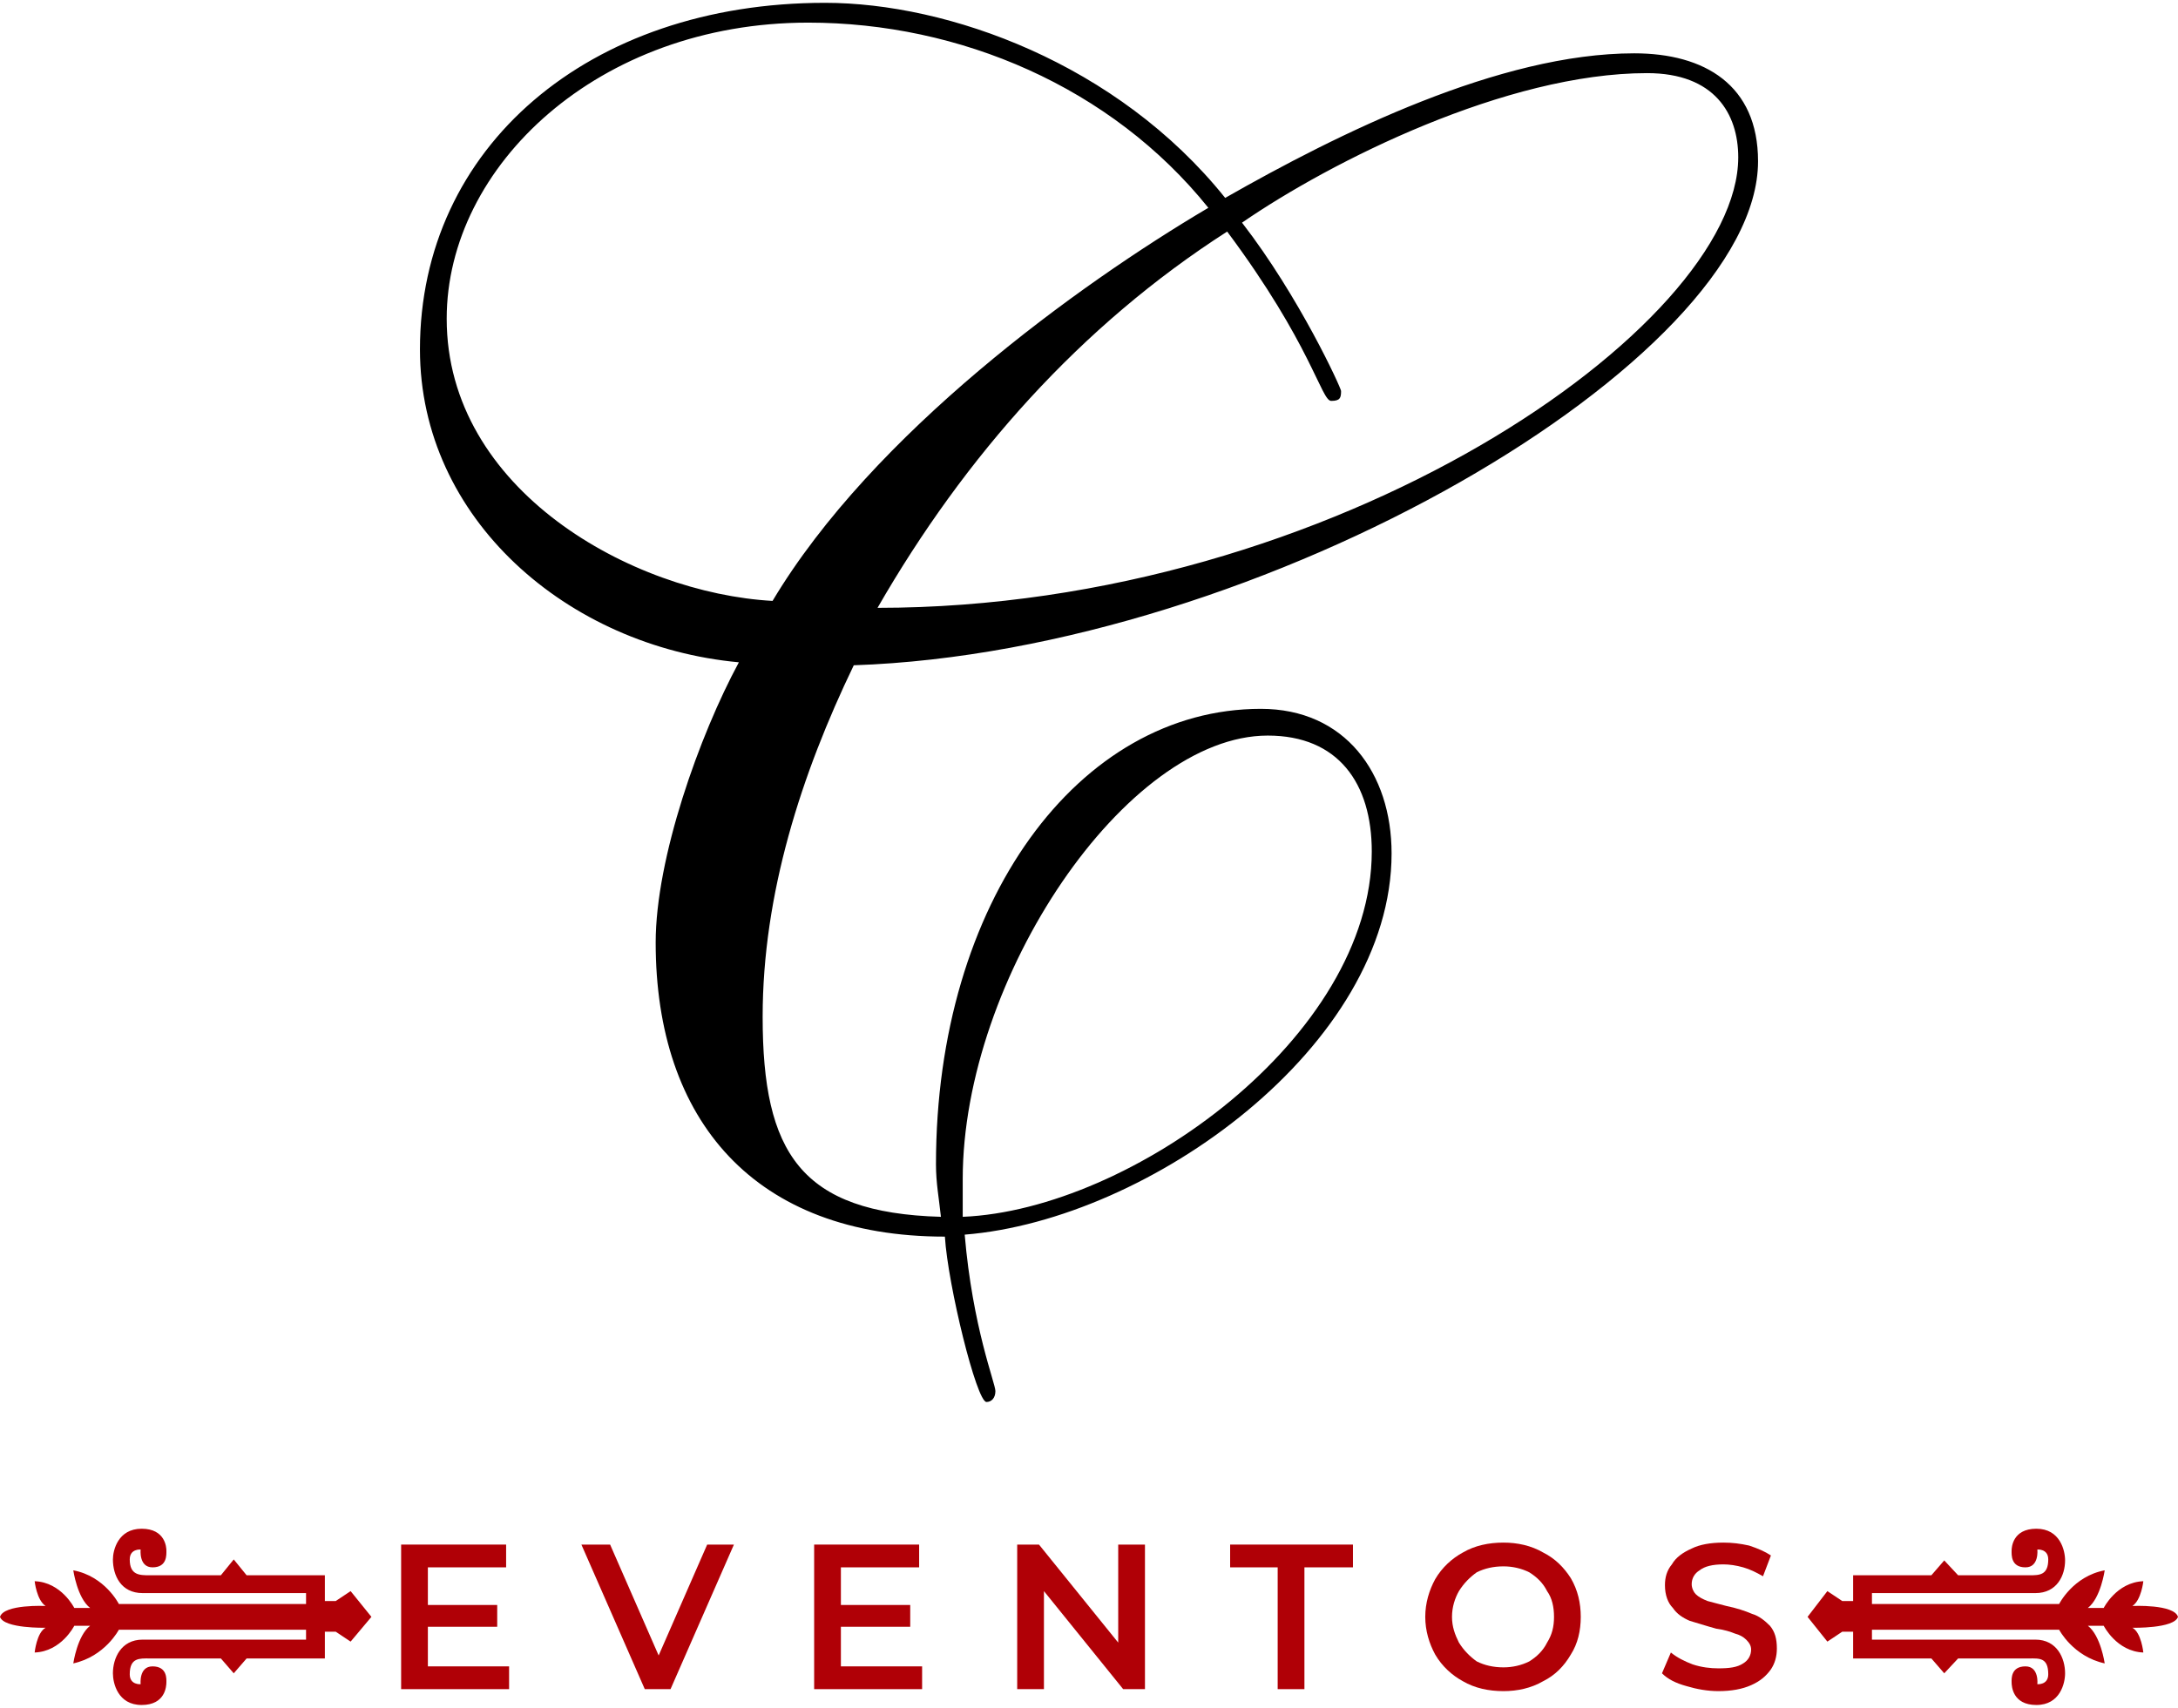
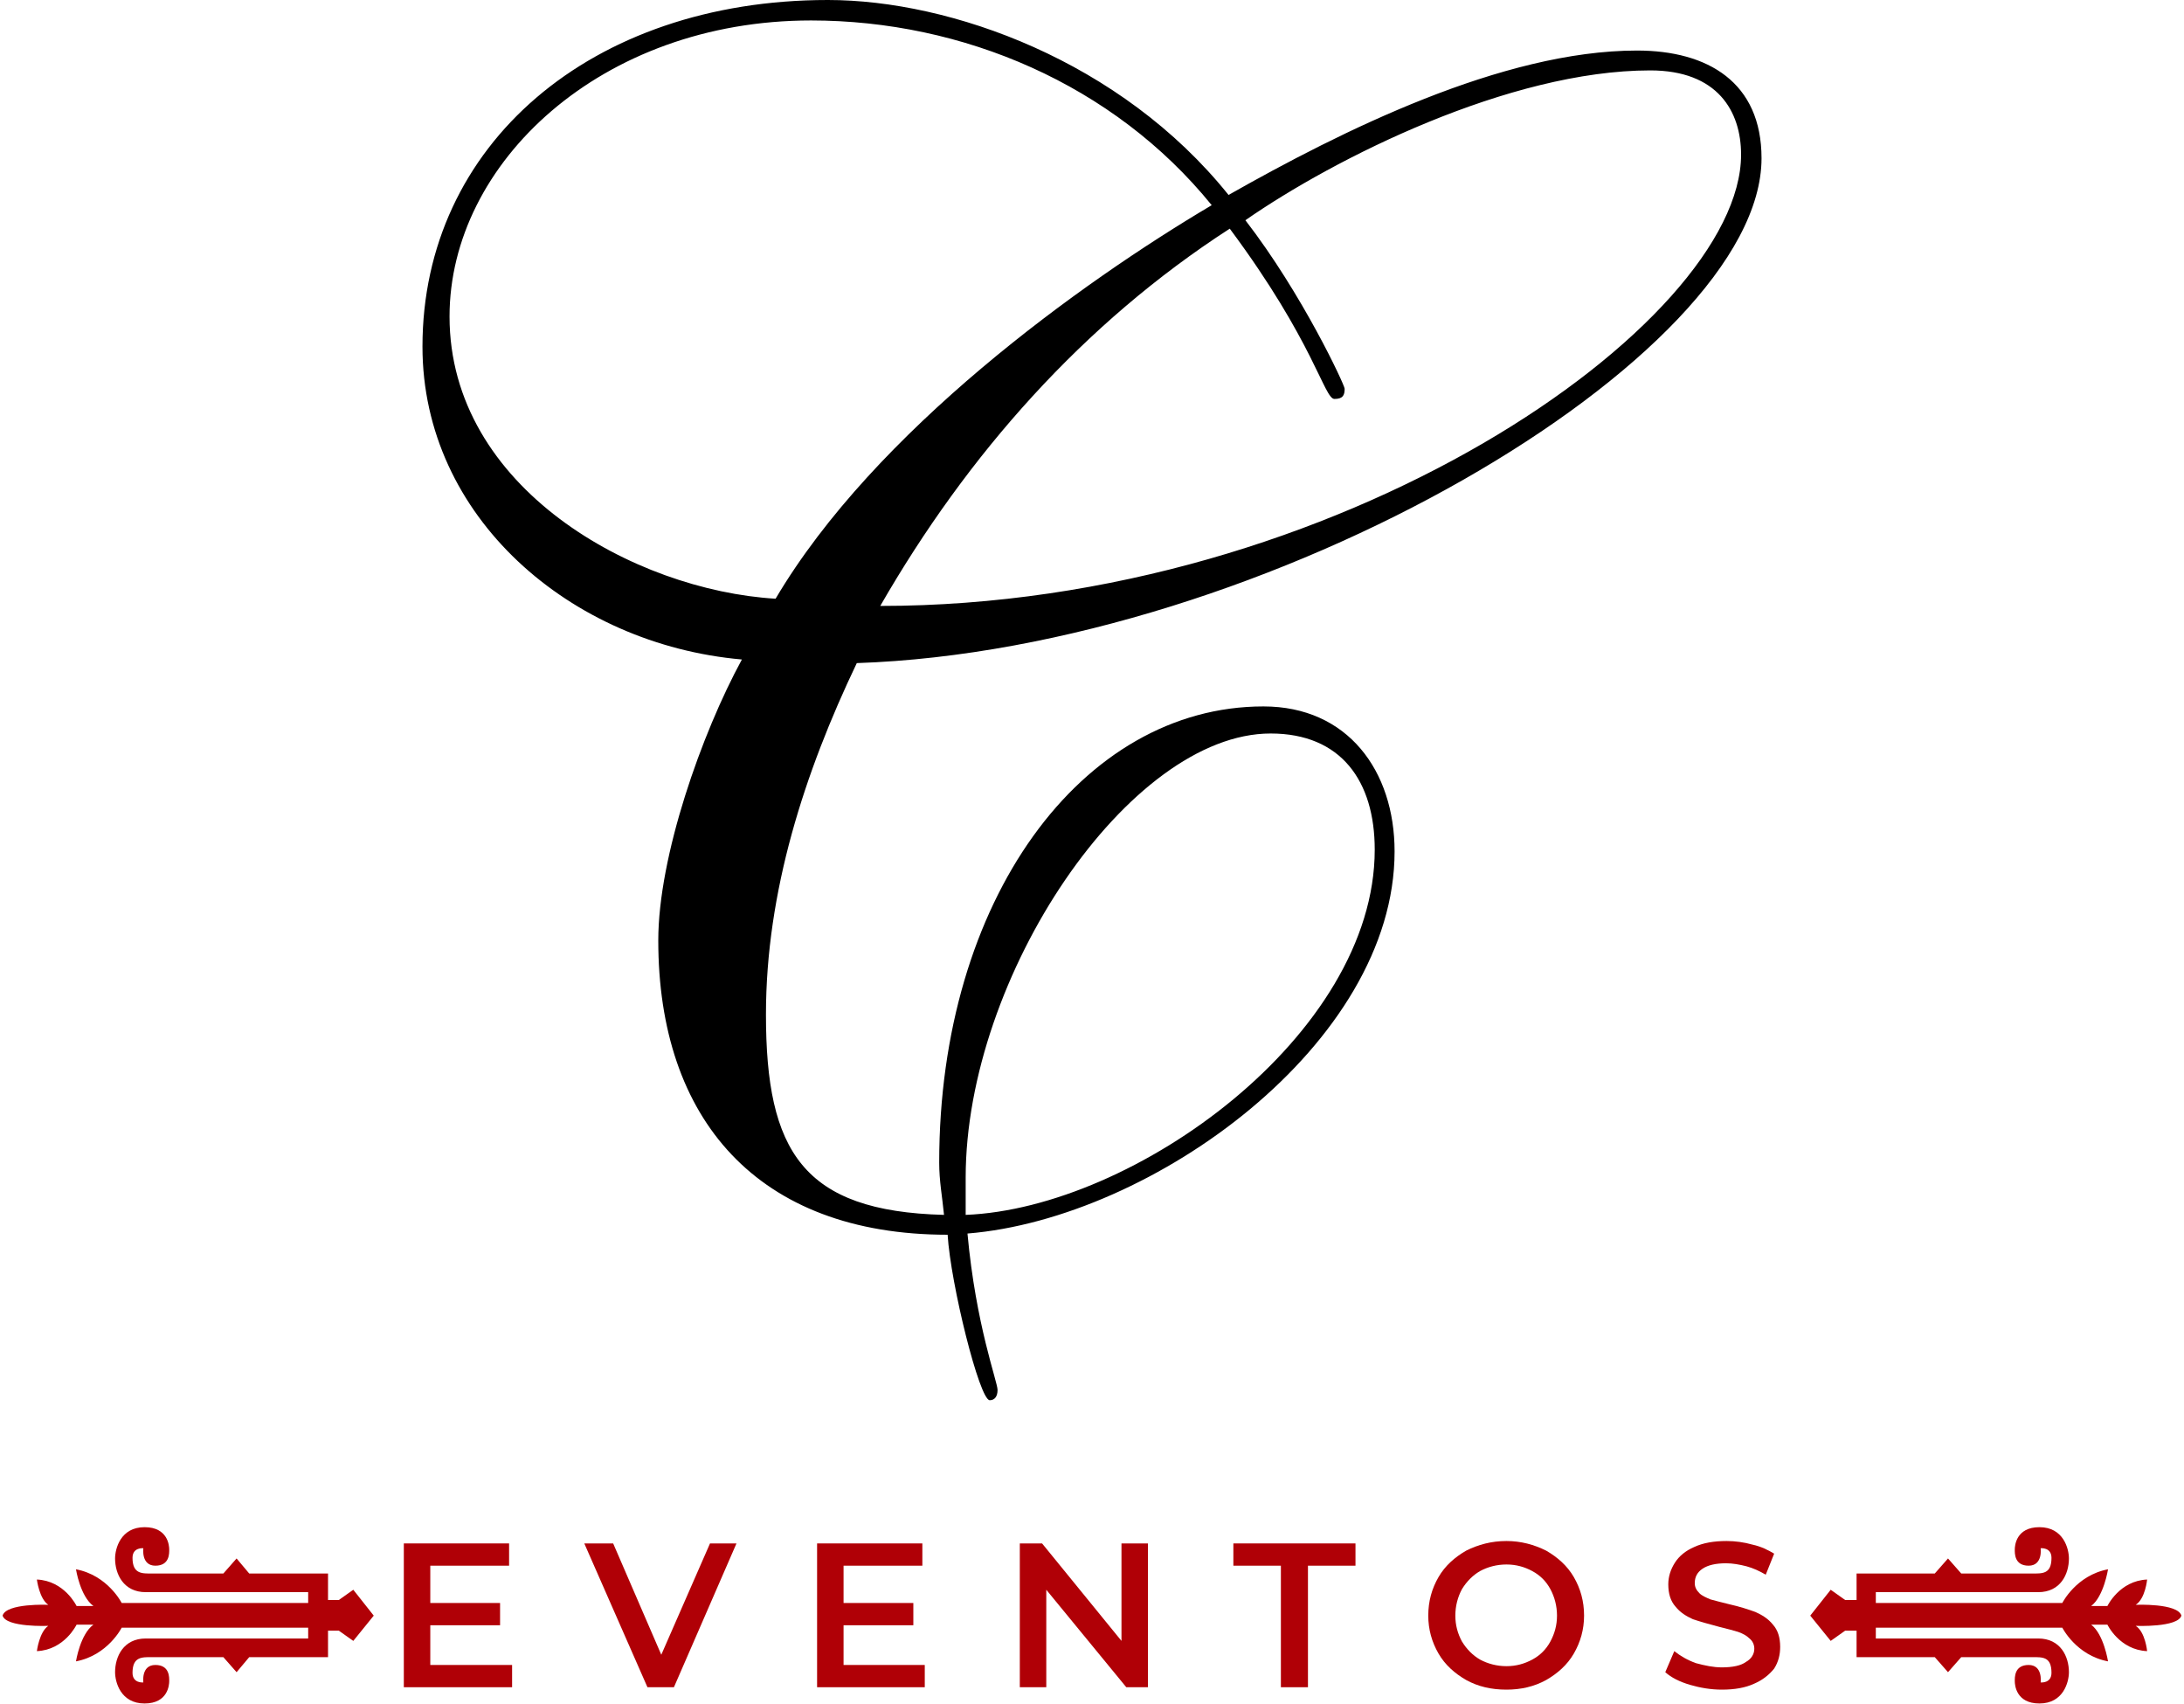
- <svg xmlns="http://www.w3.org/2000/svg" xml:space="preserve" width="102px" height="80px" version="1.0" style="shape-rendering:geometricPrecision; text-rendering:geometricPrecision; image-rendering:optimizeQuality; fill-rule:evenodd; clip-rule:evenodd" viewBox="0 0 21.99 17.19">
+ <svg xmlns="http://www.w3.org/2000/svg" xml:space="preserve" width="168px" height="131px" version="1.0" style="shape-rendering:geometricPrecision; text-rendering:geometricPrecision; image-rendering:optimizeQuality; fill-rule:evenodd; clip-rule:evenodd" viewBox="0 0 36.22 28.31">
  <defs>
    <style type="text/css">
   
    .fil1 {fill:black;fill-rule:nonzero}
    .fil0 {fill:#B00006;fill-rule:nonzero}
   
  </style>
  </defs>
  <g id="Capa_x0020_1">
-     <path class="fil0" d="M5.14 16.8l0 0.23 -1.09 0 0 -1.46 1.06 0 0 0.23 -0.79 0 0 0.38 0.7 0 0 0.22 -0.7 0 0 0.4 0.82 0z" />
-     <path id="_1" class="fil0" d="M7.41 15.57l-0.64 1.46 -0.26 0 -0.64 -1.46 0.29 0 0.49 1.12 0.49 -1.12 0.27 0z" />
-     <path id="_2" class="fil0" d="M9.31 16.8l0 0.23 -1.09 0 0 -1.46 1.06 0 0 0.23 -0.79 0 0 0.38 0.7 0 0 0.22 -0.7 0 0 0.4 0.82 0z" />
-     <path id="_3" class="fil0" d="M11.56 15.57l0 1.46 -0.22 0 -0.8 -0.99 0 0.99 -0.27 0 0 -1.46 0.22 0 0.8 0.99 0 -0.99 0.27 0z" />
-     <path id="_4" class="fil0" d="M12.9 15.8l-0.48 0 0 -0.23 1.24 0 0 0.23 -0.49 0 0 1.23 -0.27 0 0 -1.23z" />
-     <path id="_5" class="fil0" d="M15.18 17.05c-0.15,0 -0.29,-0.03 -0.41,-0.1 -0.11,-0.06 -0.21,-0.15 -0.28,-0.27 -0.06,-0.11 -0.1,-0.24 -0.1,-0.38 0,-0.14 0.04,-0.27 0.1,-0.38 0.07,-0.12 0.17,-0.21 0.28,-0.27 0.12,-0.07 0.26,-0.1 0.41,-0.1 0.14,0 0.28,0.03 0.4,0.1 0.12,0.06 0.21,0.15 0.28,0.26 0.07,0.12 0.1,0.25 0.1,0.39 0,0.14 -0.03,0.27 -0.1,0.38 -0.07,0.12 -0.16,0.21 -0.28,0.27 -0.12,0.07 -0.26,0.1 -0.4,0.1zm0 -0.24c0.09,0 0.18,-0.02 0.26,-0.06 0.08,-0.05 0.14,-0.11 0.18,-0.19 0.05,-0.08 0.07,-0.16 0.07,-0.26 0,-0.1 -0.02,-0.19 -0.07,-0.26 -0.04,-0.08 -0.1,-0.14 -0.18,-0.19 -0.08,-0.04 -0.17,-0.06 -0.26,-0.06 -0.1,0 -0.19,0.02 -0.27,0.06 -0.07,0.05 -0.13,0.11 -0.18,0.19 -0.04,0.07 -0.07,0.16 -0.07,0.26 0,0.1 0.03,0.18 0.07,0.26 0.05,0.08 0.11,0.14 0.18,0.19 0.08,0.04 0.17,0.06 0.27,0.06z" />
-     <path id="_6" class="fil0" d="M17.35 17.05c-0.11,0 -0.22,-0.02 -0.32,-0.05 -0.11,-0.03 -0.19,-0.07 -0.25,-0.13l0.09 -0.21c0.06,0.05 0.14,0.09 0.22,0.12 0.09,0.03 0.18,0.04 0.26,0.04 0.11,0 0.19,-0.01 0.25,-0.05 0.05,-0.03 0.08,-0.08 0.08,-0.14 0,-0.04 -0.02,-0.07 -0.05,-0.1 -0.03,-0.03 -0.07,-0.05 -0.11,-0.06 -0.05,-0.02 -0.11,-0.04 -0.19,-0.05 -0.11,-0.03 -0.2,-0.06 -0.27,-0.08 -0.07,-0.03 -0.13,-0.07 -0.17,-0.13 -0.05,-0.05 -0.08,-0.13 -0.08,-0.23 0,-0.08 0.02,-0.15 0.07,-0.21 0.04,-0.07 0.11,-0.12 0.2,-0.16 0.08,-0.04 0.19,-0.06 0.32,-0.06 0.09,0 0.17,0.01 0.26,0.03 0.09,0.03 0.16,0.06 0.22,0.1l-0.08 0.21c-0.07,-0.04 -0.13,-0.07 -0.2,-0.09 -0.07,-0.02 -0.14,-0.03 -0.2,-0.03 -0.11,0 -0.19,0.02 -0.24,0.06 -0.05,0.03 -0.08,0.08 -0.08,0.14 0,0.04 0.02,0.08 0.04,0.1 0.03,0.03 0.07,0.05 0.12,0.07 0.04,0.01 0.11,0.03 0.19,0.05 0.1,0.02 0.19,0.05 0.26,0.08 0.07,0.02 0.13,0.07 0.18,0.12 0.05,0.06 0.07,0.13 0.07,0.23 0,0.08 -0.02,0.15 -0.06,0.21 -0.05,0.07 -0.11,0.12 -0.2,0.16 -0.09,0.04 -0.2,0.06 -0.33,0.06z" />
-     <path class="fil0" d="M0 16.3c0.04,0.12 0.46,0.11 0.46,0.11 -0.09,0.05 -0.11,0.25 -0.11,0.25 0.27,-0.01 0.4,-0.27 0.4,-0.27l0.16 0c-0.13,0.1 -0.17,0.38 -0.17,0.38 0.32,-0.07 0.46,-0.34 0.46,-0.34l1.89 0 0 0.1c0,0 -1.42,0 -1.65,0 -0.22,0 -0.3,0.19 -0.3,0.34 0,0.1 0.05,0.32 0.29,0.32 0.24,0 0.25,-0.19 0.25,-0.23 0,-0.03 0.01,-0.16 -0.14,-0.16 -0.14,0 -0.12,0.18 -0.12,0.18 0,0 -0.11,0.01 -0.11,-0.1 0,-0.17 0.1,-0.16 0.2,-0.16 0.08,0 0.72,0 0.72,0l0.13 0.15 0.13 -0.15 0.79 0 0 -0.27 0.11 0 0.15 0.1 0.21 -0.25 -0.21 -0.26 -0.15 0.1 -0.11 0 0 -0.26 -0.79 0 -0.13 -0.16 -0.13 0.16c0,0 -0.64,0 -0.72,0 -0.1,0 -0.2,0 -0.2,-0.16 0,-0.11 0.11,-0.1 0.11,-0.1 0,0 -0.02,0.18 0.12,0.18 0.15,0 0.14,-0.13 0.14,-0.17 0,-0.03 -0.01,-0.22 -0.25,-0.22 -0.24,0 -0.29,0.22 -0.29,0.31 0,0.16 0.08,0.34 0.3,0.34 0.23,0 1.65,0 1.65,0l0 0.11 -1.89 0c0,0 -0.14,-0.28 -0.46,-0.34 0,0 0.04,0.28 0.17,0.38l-0.16 0c0,0 -0.13,-0.26 -0.4,-0.27 0,0 0.02,0.19 0.11,0.25 0,0 -0.42,-0.02 -0.46,0.11zm21.99 0c-0.04,0.12 -0.46,0.11 -0.46,0.11 0.09,0.05 0.11,0.25 0.11,0.25 -0.27,-0.01 -0.4,-0.27 -0.4,-0.27l-0.16 0c0.13,0.1 0.17,0.38 0.17,0.38 -0.32,-0.07 -0.46,-0.34 -0.46,-0.34l-1.89 0 0 0.1c0,0 1.42,0 1.65,0 0.22,0 0.3,0.19 0.3,0.34 0,0.1 -0.05,0.32 -0.29,0.32 -0.24,0 -0.25,-0.19 -0.25,-0.23 0,-0.03 -0.01,-0.16 0.14,-0.16 0.14,0 0.12,0.18 0.12,0.18 0,0 0.11,0.01 0.11,-0.1 0,-0.17 -0.09,-0.16 -0.19,-0.16 -0.08,0 -0.72,0 -0.72,0l-0.14 0.15 -0.13 -0.15 -0.79 0 0 -0.27 -0.11 0 -0.15 0.1 -0.2 -0.25 0.2 -0.26 0.15 0.1 0.11 0 0 -0.26 0.79 0 0.13 -0.15 0.14 0.15c0,0 0.64,0 0.72,0 0.1,0 0.19,0 0.19,-0.16 0,-0.11 -0.11,-0.1 -0.11,-0.1 0,0 0.02,0.18 -0.12,0.18 -0.15,0 -0.14,-0.13 -0.14,-0.17 0,-0.03 0.01,-0.22 0.25,-0.22 0.24,0 0.29,0.22 0.29,0.32 0,0.15 -0.08,0.33 -0.3,0.33 -0.23,0 -1.65,0 -1.65,0l0 0.11 1.89 0c0,0 0.14,-0.28 0.46,-0.34 0,0 -0.04,0.28 -0.17,0.38l0.16 0c0,0 0.13,-0.26 0.4,-0.27 0,0 -0.02,0.19 -0.11,0.25 0,0 0.42,-0.02 0.46,0.11z" />
-     <path class="fil1" d="M8.62 6.69c-0.53,1.1 -0.92,2.31 -0.92,3.55 0,1.37 0.38,1.98 1.8,2.02 -0.02,-0.19 -0.05,-0.34 -0.05,-0.53 0,-2.65 1.44,-4.6 3.28,-4.6 0.85,0 1.32,0.65 1.32,1.46 0,1.94 -2.44,3.7 -4.31,3.85 0.08,0.94 0.31,1.5 0.31,1.58 0,0.07 -0.04,0.11 -0.09,0.11 -0.1,0 -0.39,-1.18 -0.42,-1.67 -1.92,0 -2.92,-1.17 -2.92,-2.97 0,-0.85 0.44,-2.09 0.84,-2.83 -1.73,-0.16 -3.22,-1.45 -3.22,-3.16 0,-2.04 1.7,-3.5 4.09,-3.5 1.24,0 2.95,0.61 4.04,1.97 1.14,-0.65 2.77,-1.46 4.13,-1.46 0.71,0 1.25,0.32 1.25,1.09 0,2 -4.99,4.95 -9.13,5.09zm-4.11 -3.5c0,1.73 1.87,2.77 3.29,2.85 1.01,-1.69 3.08,-3.19 4.4,-3.97 -0.98,-1.22 -2.51,-1.87 -4.04,-1.87 -2.12,0 -3.65,1.45 -3.65,2.99zm8.03 -0.97c0.58,0.75 1,1.67 1,1.7 0,0.07 -0.01,0.1 -0.1,0.1 -0.1,0 -0.2,-0.57 -1.05,-1.71 -1.48,0.95 -2.65,2.27 -3.53,3.8 4.63,0 8.69,-2.85 8.69,-4.55 0,-0.44 -0.24,-0.85 -0.92,-0.85 -1.42,0 -3.19,0.89 -4.09,1.51zm0.26 5.18c-1.43,0 -3.08,2.45 -3.08,4.48l0 0.38c1.7,-0.07 4.13,-1.82 4.13,-3.69 0,-0.69 -0.34,-1.17 -1.05,-1.17z" />
+     <path class="fil0" d="M8.47 27.67l0 0.37 -1.8 0 0 -2.39 1.75 0 0 0.37 -1.31 0 0 0.62 1.16 0 0 0.37 -1.16 0 0 0.66 1.36 0z" />
+     <path id="_1" class="fil0" d="M12.2 25.65l-1.04 2.39 -0.44 0 -1.05 -2.39 0.48 0 0.8 1.85 0.81 -1.85 0.44 0z" />
+     <path id="_2" class="fil0" d="M15.33 27.67l0 0.37 -1.79 0 0 -2.39 1.75 0 0 0.37 -1.31 0 0 0.62 1.16 0 0 0.37 -1.16 0 0 0.66 1.35 0z" />
+     <path id="_3" class="fil0" d="M19.04 25.65l0 2.39 -0.36 0 -1.33 -1.62 0 1.62 -0.44 0 0 -2.39 0.37 0 1.32 1.62 0 -1.62 0.44 0z" />
+     <path id="_4" class="fil0" d="M21.25 26.02l-0.79 0 0 -0.37 2.03 0 0 0.37 -0.79 0 0 2.02 -0.45 0 0 -2.02z" />
+     <path id="_5" class="fil0" d="M25 28.08c-0.25,0 -0.47,-0.05 -0.67,-0.16 -0.19,-0.11 -0.35,-0.25 -0.46,-0.44 -0.11,-0.19 -0.17,-0.4 -0.17,-0.63 0,-0.24 0.06,-0.45 0.17,-0.64 0.11,-0.19 0.27,-0.33 0.46,-0.44 0.2,-0.1 0.42,-0.16 0.67,-0.16 0.24,0 0.46,0.06 0.66,0.16 0.19,0.11 0.35,0.25 0.46,0.44 0.11,0.19 0.17,0.4 0.17,0.64 0,0.23 -0.06,0.44 -0.17,0.63 -0.11,0.19 -0.27,0.33 -0.46,0.44 -0.2,0.11 -0.42,0.16 -0.66,0.16zm0 -0.39c0.16,0 0.3,-0.04 0.43,-0.11 0.13,-0.07 0.23,-0.17 0.3,-0.3 0.07,-0.13 0.11,-0.27 0.11,-0.43 0,-0.16 -0.04,-0.31 -0.11,-0.44 -0.07,-0.13 -0.17,-0.23 -0.3,-0.3 -0.13,-0.07 -0.27,-0.11 -0.43,-0.11 -0.16,0 -0.31,0.04 -0.44,0.11 -0.12,0.07 -0.22,0.17 -0.3,0.3 -0.07,0.13 -0.11,0.28 -0.11,0.44 0,0.16 0.04,0.3 0.11,0.43 0.08,0.13 0.18,0.23 0.3,0.3 0.13,0.07 0.28,0.11 0.44,0.11z" />
+     <path id="_6" class="fil0" d="M28.58 28.08c-0.18,0 -0.36,-0.03 -0.53,-0.08 -0.17,-0.05 -0.31,-0.12 -0.41,-0.21l0.15 -0.35c0.1,0.08 0.22,0.15 0.36,0.2 0.15,0.04 0.29,0.07 0.43,0.07 0.18,0 0.32,-0.03 0.4,-0.09 0.09,-0.05 0.14,-0.13 0.14,-0.22 0,-0.07 -0.03,-0.13 -0.08,-0.17 -0.05,-0.05 -0.11,-0.08 -0.19,-0.11 -0.07,-0.02 -0.17,-0.05 -0.3,-0.08 -0.19,-0.05 -0.33,-0.09 -0.45,-0.13 -0.11,-0.05 -0.21,-0.11 -0.29,-0.21 -0.08,-0.09 -0.12,-0.21 -0.12,-0.37 0,-0.13 0.04,-0.25 0.11,-0.36 0.07,-0.11 0.18,-0.2 0.32,-0.26 0.15,-0.07 0.33,-0.1 0.54,-0.1 0.14,0 0.29,0.02 0.43,0.06 0.14,0.03 0.26,0.09 0.36,0.15l-0.14 0.35c-0.1,-0.06 -0.21,-0.11 -0.32,-0.14 -0.12,-0.03 -0.23,-0.05 -0.34,-0.05 -0.17,0 -0.3,0.03 -0.39,0.09 -0.09,0.06 -0.13,0.14 -0.13,0.24 0,0.07 0.03,0.12 0.08,0.17 0.04,0.04 0.11,0.07 0.18,0.1 0.08,0.02 0.18,0.05 0.31,0.08 0.18,0.04 0.33,0.09 0.44,0.13 0.11,0.05 0.21,0.11 0.29,0.21 0.08,0.09 0.12,0.21 0.12,0.37 0,0.13 -0.03,0.25 -0.1,0.36 -0.08,0.1 -0.19,0.19 -0.33,0.25 -0.15,0.07 -0.33,0.1 -0.54,0.1z" />
+     <path class="fil0" d="M0 26.85c0.06,0.2 0.76,0.17 0.76,0.17 -0.15,0.1 -0.19,0.42 -0.19,0.42 0.46,-0.02 0.66,-0.44 0.66,-0.44l0.28 0c-0.22,0.16 -0.29,0.61 -0.29,0.61 0.53,-0.1 0.76,-0.56 0.76,-0.56l3.1 0 0 0.18c0,0 -2.33,0 -2.7,0 -0.37,0 -0.51,0.3 -0.51,0.56 0,0.16 0.09,0.52 0.49,0.52 0.39,0 0.41,-0.31 0.41,-0.37 0,-0.06 0.01,-0.27 -0.23,-0.27 -0.24,0 -0.2,0.29 -0.2,0.29 0,0 -0.18,0.02 -0.18,-0.16 0,-0.27 0.16,-0.26 0.32,-0.26 0.13,0 1.19,0 1.19,0l0.22 0.25 0.21 -0.25 1.31 0 0 -0.44 0.18 0 0.24 0.17 0.34 -0.42 -0.34 -0.43 -0.24 0.17 -0.18 0 0 -0.44 -1.31 0 -0.21 -0.25 -0.22 0.25c0,0 -1.06,0 -1.19,0 -0.16,0 -0.32,0.01 -0.32,-0.26 0,-0.18 0.18,-0.16 0.18,-0.16 0,0 -0.04,0.29 0.2,0.29 0.24,0 0.23,-0.21 0.23,-0.27 0,-0.06 -0.02,-0.37 -0.41,-0.37 -0.4,0 -0.49,0.36 -0.49,0.52 0,0.26 0.14,0.56 0.51,0.56 0.37,0 2.7,0 2.7,0l0 0.18 -3.1 0c0,0 -0.23,-0.46 -0.76,-0.56 0,0 0.07,0.45 0.29,0.61l-0.28 0c0,0 -0.2,-0.42 -0.66,-0.44 0,0 0.04,0.32 0.19,0.42 0,0 -0.7,-0.03 -0.76,0.18zm36.22 0c-0.06,0.2 -0.76,0.17 -0.76,0.17 0.16,0.1 0.19,0.42 0.19,0.42 -0.46,-0.02 -0.66,-0.44 -0.66,-0.44l-0.27 0c0.21,0.16 0.28,0.61 0.28,0.61 -0.53,-0.1 -0.76,-0.56 -0.76,-0.56l-3.1 0 0 0.18c0,0 2.34,0 2.7,0 0.37,0 0.51,0.3 0.51,0.56 0,0.16 -0.09,0.52 -0.49,0.52 -0.39,0 -0.41,-0.31 -0.41,-0.37 0,-0.06 -0.01,-0.27 0.23,-0.27 0.24,0 0.2,0.29 0.2,0.29 0,0 0.18,0.02 0.18,-0.16 0,-0.27 -0.15,-0.26 -0.32,-0.26 -0.13,0 -1.18,0 -1.18,0l-0.22 0.25 -0.22 -0.25 -1.3 0 0 -0.44 -0.19 0 -0.24 0.17 -0.34 -0.42 0.34 -0.43 0.24 0.17 0.19 0 0 -0.44 1.3 0 0.22 -0.25 0.22 0.25c0,0 1.05,0 1.18,0 0.17,0 0.32,0.01 0.32,-0.26 0,-0.18 -0.18,-0.16 -0.18,-0.16 0,0 0.04,0.29 -0.2,0.29 -0.24,0 -0.23,-0.21 -0.23,-0.27 0,-0.06 0.02,-0.37 0.41,-0.37 0.4,0 0.49,0.36 0.49,0.52 0,0.26 -0.14,0.56 -0.51,0.56 -0.36,0 -2.7,0 -2.7,0l0 0.18 3.1 0c0,0 0.23,-0.46 0.76,-0.56 0,0 -0.07,0.45 -0.28,0.61l0.27 0c0,0 0.2,-0.42 0.66,-0.44 0,0 -0.03,0.32 -0.19,0.42 0,0 0.7,-0.03 0.76,0.18z" />
+     <path class="fil1" d="M14.2 11.02c-0.87,1.82 -1.51,3.8 -1.51,5.84 0,2.27 0.61,3.27 2.96,3.33 -0.03,-0.31 -0.08,-0.56 -0.08,-0.87 0,-4.36 2.37,-7.58 5.39,-7.58 1.4,0 2.18,1.07 2.18,2.41 0,3.19 -4.02,6.1 -7.1,6.35 0.14,1.53 0.5,2.46 0.5,2.6 0,0.11 -0.05,0.17 -0.13,0.17 -0.17,0 -0.65,-1.93 -0.7,-2.75 -3.16,0 -4.81,-1.92 -4.81,-4.89 0,-1.4 0.72,-3.44 1.39,-4.67 -2.85,-0.25 -5.31,-2.37 -5.31,-5.2 0,-3.35 2.8,-5.76 6.74,-5.76 2.04,0 4.87,1.01 6.66,3.24 1.87,-1.06 4.55,-2.4 6.79,-2.4 1.18,0 2.07,0.53 2.07,1.79 0,3.3 -8.22,8.16 -15.04,8.39zm-6.77 -5.76c0,2.85 3.07,4.55 5.42,4.69 1.65,-2.79 5.07,-5.25 7.25,-6.54 -1.63,-2.01 -4.14,-3.07 -6.66,-3.07 -3.49,0 -6.01,2.37 -6.01,4.92zm13.23 -1.6c0.95,1.23 1.65,2.74 1.65,2.8 0,0.11 -0.03,0.17 -0.17,0.17 -0.17,0 -0.34,-0.95 -1.74,-2.83 -2.43,1.57 -4.36,3.75 -5.81,6.27 7.63,0 14.31,-4.7 14.31,-7.5 0,-0.72 -0.39,-1.4 -1.51,-1.4 -2.34,0 -5.25,1.46 -6.73,2.49zm0.42 8.53c-2.35,0 -5.07,4.03 -5.07,7.38l0 0.62c2.8,-0.11 6.8,-2.99 6.8,-6.07 0,-1.14 -0.56,-1.93 -1.73,-1.93z" />
  </g>
</svg>
